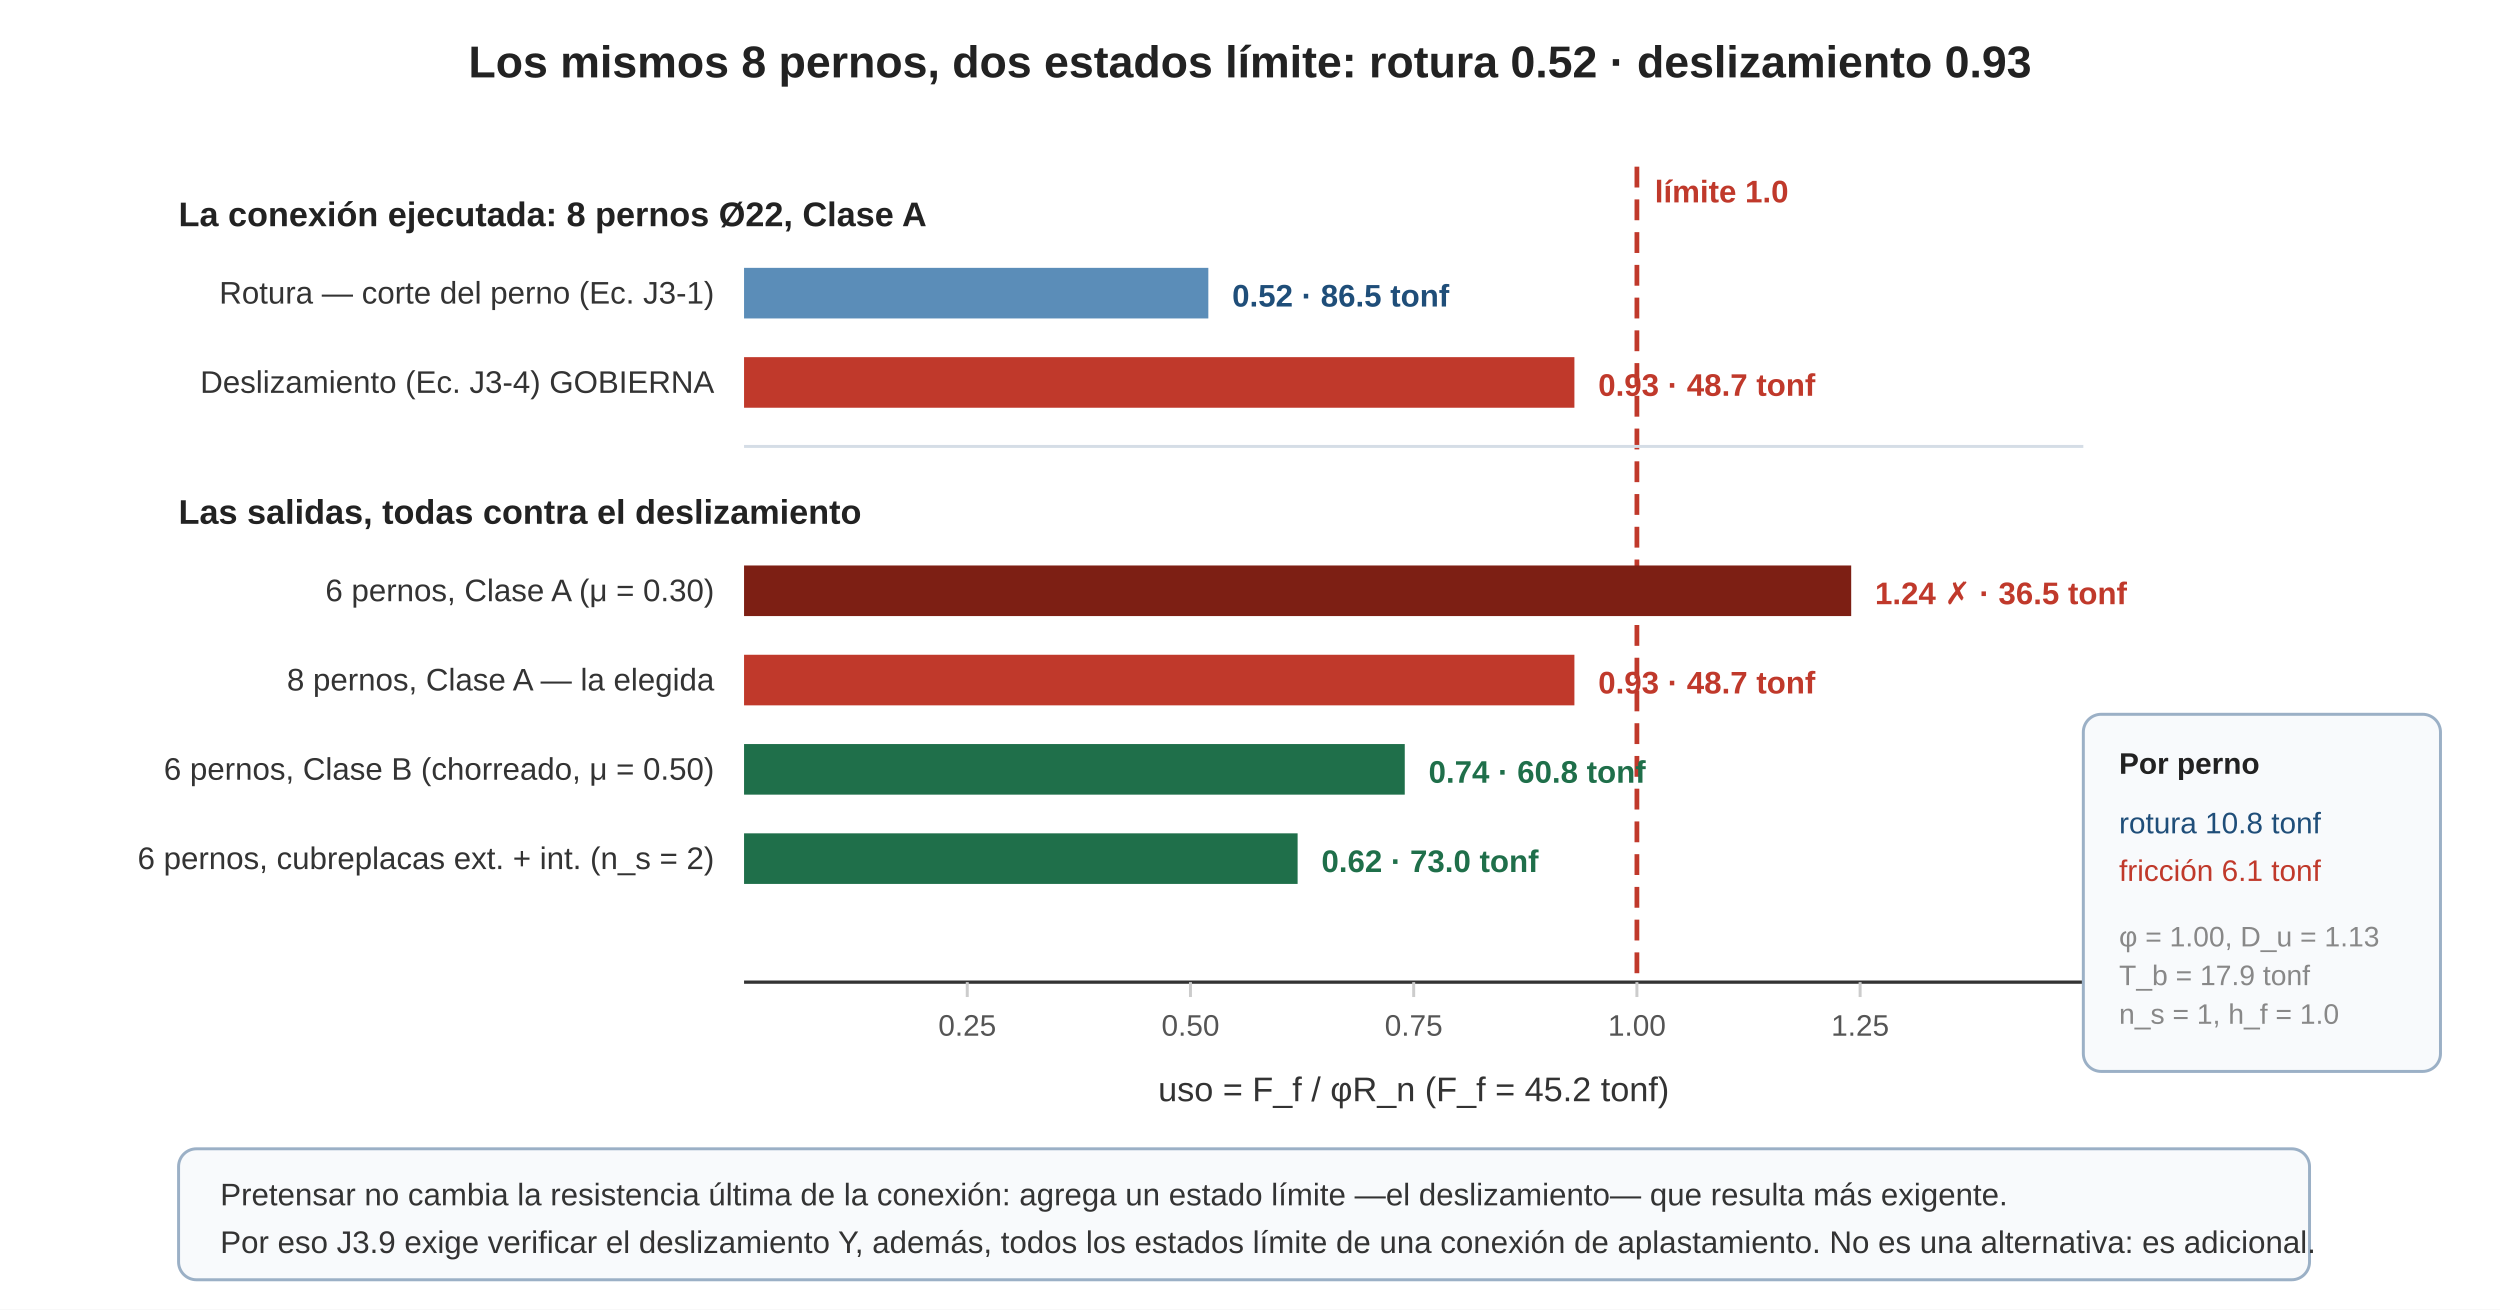
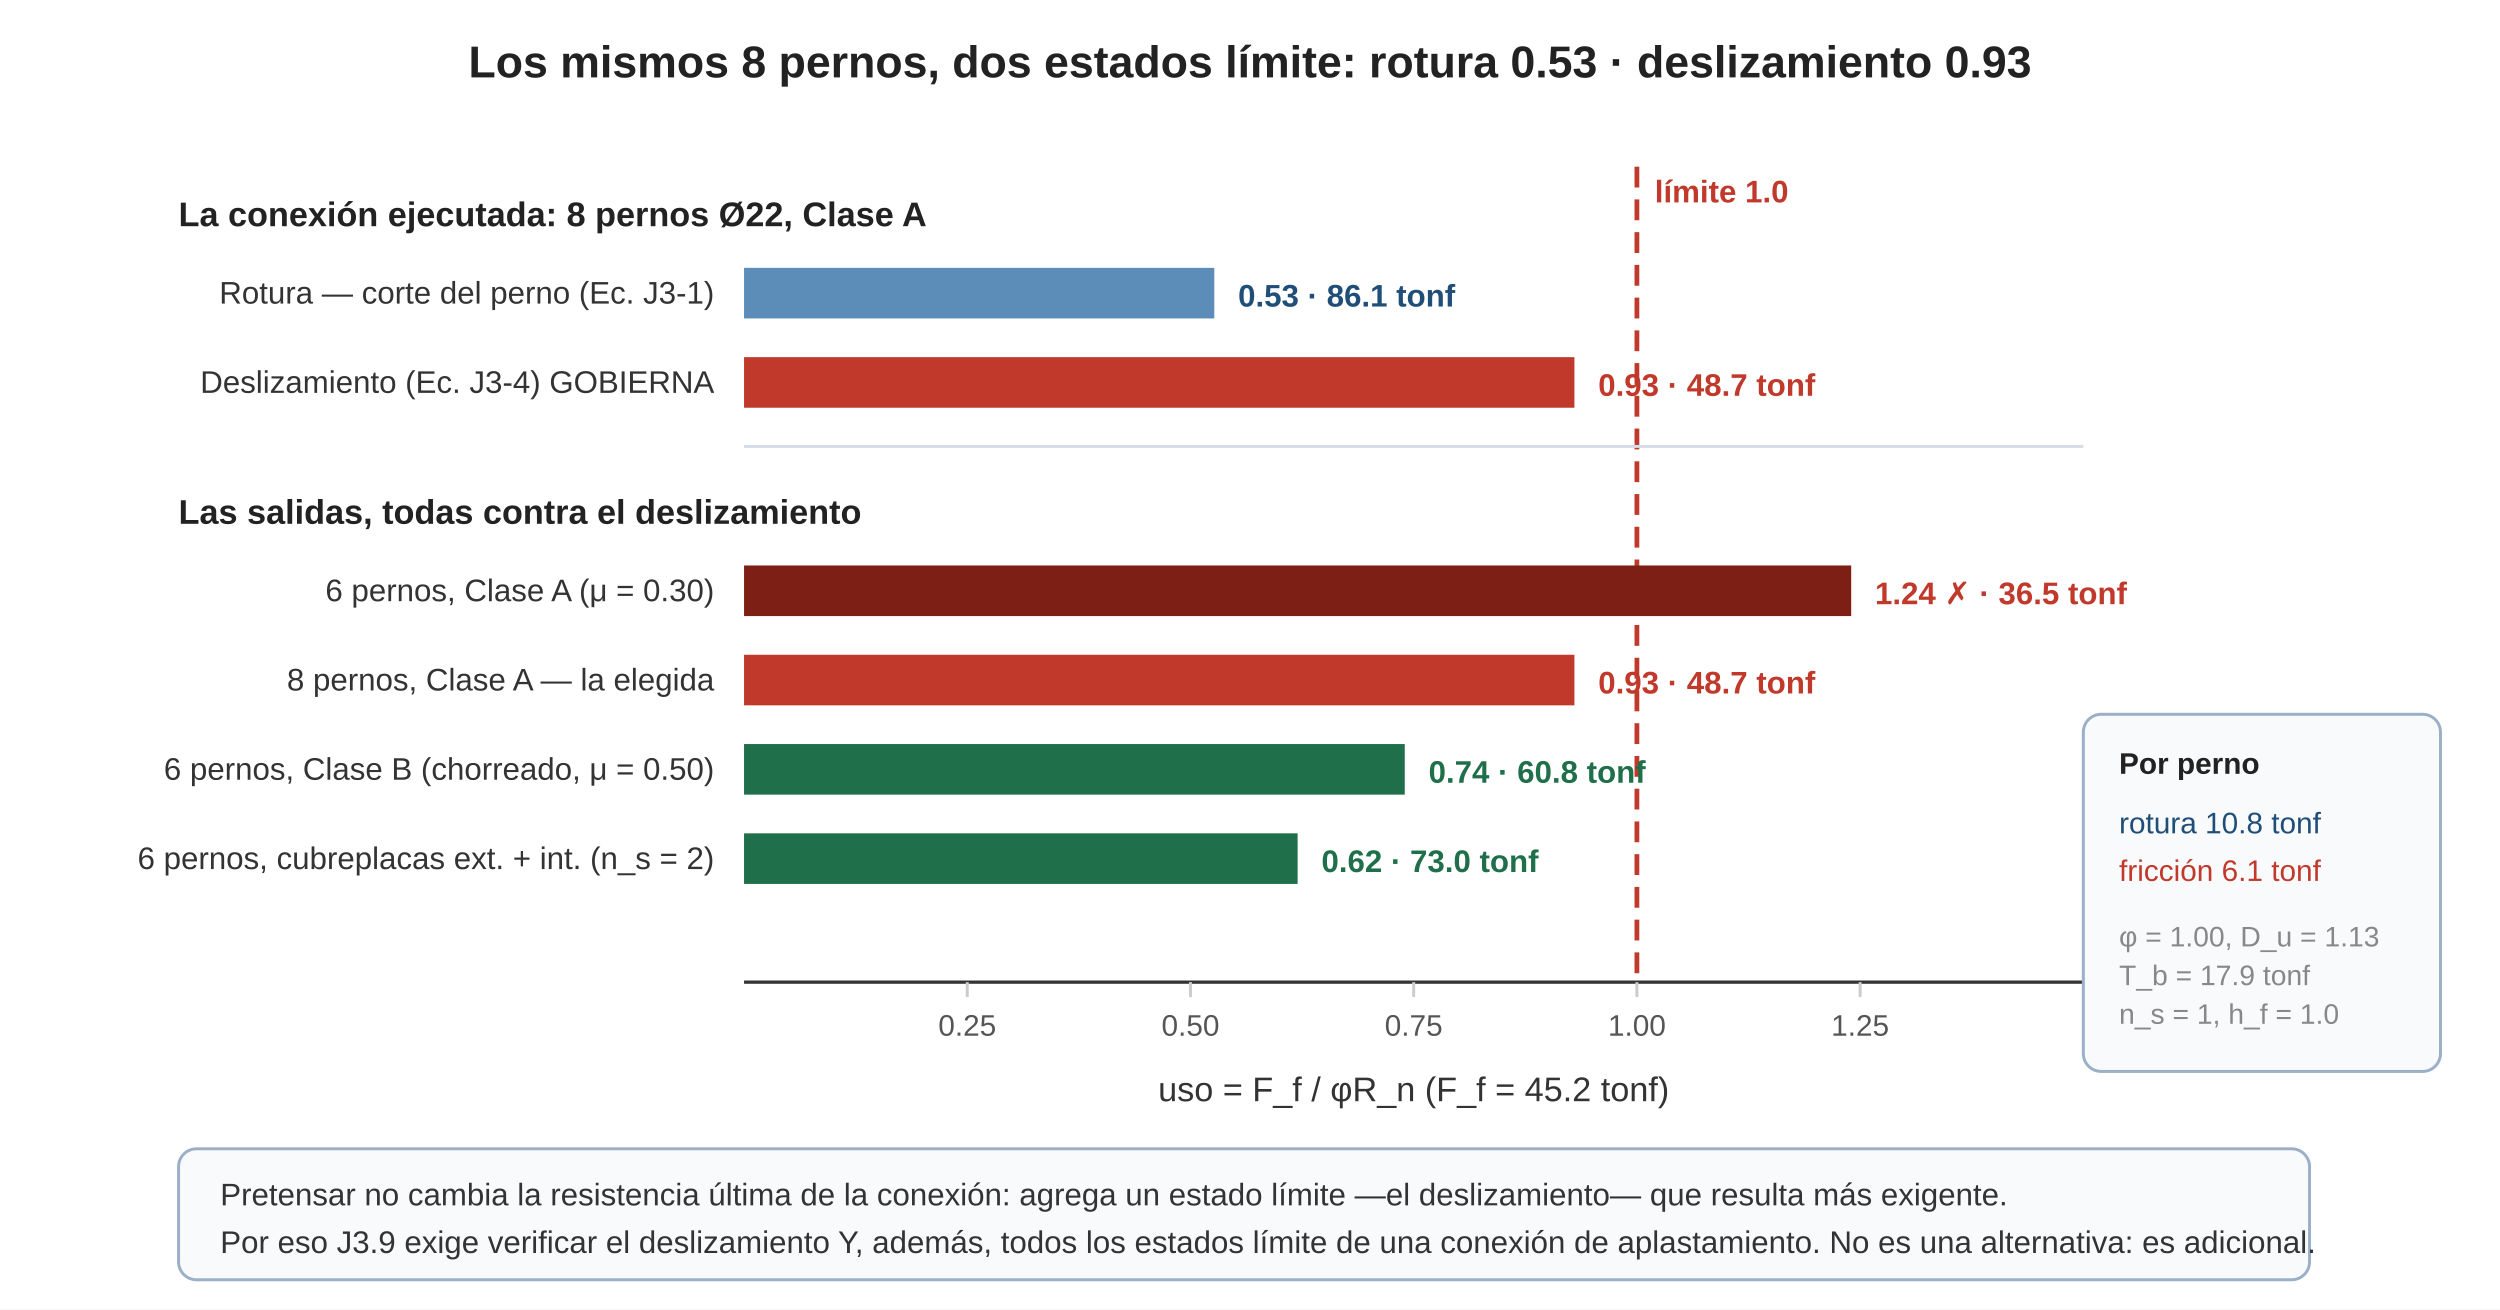
<svg xmlns="http://www.w3.org/2000/svg" viewBox="0 0 840 440" font-family="Segoe UI, Arial, sans-serif">
  <rect width="840" height="440" fill="#ffffff" />
-   <text x="420" y="26" font-size="15" text-anchor="middle" fill="#222" font-weight="bold">Los mismos 8 pernos, dos estados límite: rotura 0.52 · deslizamiento 0.93</text>
+   <text x="420" y="26" font-size="15" text-anchor="middle" fill="#222" font-weight="bold">Los mismos 8 pernos, dos estados límite: rotura 0.53 · deslizamiento 0.93</text>
  <line x1="550" y1="56" x2="550" y2="330" stroke="#c0392b" stroke-width="1.6" stroke-dasharray="7 4" />
  <text x="556" y="68" font-size="10.5" fill="#c0392b" font-weight="bold">límite 1.0</text>
  <line x1="250" y1="330" x2="700" y2="330" stroke="#333" stroke-width="1.1" />
  <g font-size="10" fill="#555" text-anchor="middle">
    <line x1="325" y1="330" x2="325" y2="335" stroke="#ccc" />
    <text x="325" y="348">0.25</text>
    <line x1="400" y1="330" x2="400" y2="335" stroke="#ccc" />
    <text x="400" y="348">0.50</text>
    <line x1="475" y1="330" x2="475" y2="335" stroke="#ccc" />
    <text x="475" y="348">0.75</text>
    <line x1="550" y1="330" x2="550" y2="335" stroke="#ccc" />
    <text x="550" y="348">1.00</text>
    <line x1="625" y1="330" x2="625" y2="335" stroke="#ccc" />
    <text x="625" y="348">1.25</text>
  </g>
  <text x="475" y="370" font-size="11.5" text-anchor="middle" fill="#333">uso = F_f / φR_n     (F_f = 45.2 tonf)</text>
  <text x="60" y="76" font-size="11.5" fill="#222" font-weight="bold">La conexión ejecutada: 8 pernos Ø22, Clase A</text>
  <text x="240" y="102" font-size="10.5" fill="#333" text-anchor="end">Rotura — corte del perno (Ec. J3-1)</text>
-   <rect x="250" y="90" width="156" height="17" fill="#5b8db8" />
-   <text x="414" y="103" font-size="10.5" fill="#1f4e79" font-weight="bold">0.52  ·  86.5 tonf</text>
+   <rect x="250" y="90" width="158" height="17" fill="#5b8db8" />
+   <text x="416" y="103" font-size="10.5" fill="#1f4e79" font-weight="bold">0.53  ·  86.1 tonf</text>
  <text x="240" y="132" font-size="10.5" fill="#333" text-anchor="end">Deslizamiento (Ec. J3-4)  GOBIERNA</text>
  <rect x="250" y="120" width="279" height="17" fill="#c0392b" />
  <text x="537" y="133" font-size="10.5" fill="#c0392b" font-weight="bold">0.93  ·  48.7 tonf</text>
  <line x1="250" y1="150" x2="700" y2="150" stroke="#d5dde6" stroke-width="1" />
  <text x="60" y="176" font-size="11.5" fill="#222" font-weight="bold">Las salidas, todas contra el deslizamiento</text>
  <text x="240" y="202" font-size="10.5" fill="#333" text-anchor="end">6 pernos, Clase A (μ = 0.30)</text>
  <rect x="250" y="190" width="372" height="17" fill="#7d1f14" />
  <text x="630" y="203" font-size="10.5" fill="#c0392b" font-weight="bold">1.24 ✗  ·  36.5 tonf</text>
  <text x="240" y="232" font-size="10.5" fill="#333" text-anchor="end">8 pernos, Clase A  — la elegida</text>
  <rect x="250" y="220" width="279" height="17" fill="#c0392b" />
  <text x="537" y="233" font-size="10.5" fill="#c0392b" font-weight="bold">0.93  ·  48.7 tonf</text>
  <text x="240" y="262" font-size="10.5" fill="#333" text-anchor="end">6 pernos, Clase B (chorreado, μ = 0.50)</text>
  <rect x="250" y="250" width="222" height="17" fill="#1f6f4a" />
  <text x="480" y="263" font-size="10.5" fill="#1f6f4a" font-weight="bold">0.74  ·  60.8 tonf</text>
  <text x="240" y="292" font-size="10.5" fill="#333" text-anchor="end">6 pernos, cubreplacas ext. + int. (n_s = 2)</text>
  <rect x="250" y="280" width="186" height="17" fill="#1f6f4a" />
  <text x="444" y="293" font-size="10.5" fill="#1f6f4a" font-weight="bold">0.62  ·  73.0 tonf</text>
  <rect x="60" y="386" width="716" height="44" rx="6" fill="#f8fafc" stroke="#9bb0c6" />
  <text x="74" y="405" font-size="10.5" fill="#333">Pretensar no cambia la resistencia última de la conexión: agrega un estado límite —el deslizamiento— que resulta más exigente.</text>
  <text x="74" y="421" font-size="10.5" fill="#333">Por eso J3.9 exige verificar el deslizamiento Y, además, todos los estados límite de una conexión de aplastamiento. No es una alternativa: es adicional.</text>
  <rect x="700" y="240" width="120" height="120" rx="6" fill="#f8fafc" stroke="#9bb0c6" />
  <text x="712" y="260" font-size="10" fill="#222" font-weight="bold">Por perno</text>
  <text x="712" y="280" font-size="10" fill="#1f4e79">rotura 10.8 tonf</text>
  <text x="712" y="296" font-size="10" fill="#c0392b">fricción 6.1 tonf</text>
  <text x="712" y="318" font-size="9.5" fill="#888">φ = 1.00, D_u = 1.13</text>
  <text x="712" y="331" font-size="9.5" fill="#888">T_b = 17.9 tonf</text>
  <text x="712" y="344" font-size="9.5" fill="#888">n_s = 1, h_f = 1.0</text>
</svg>
